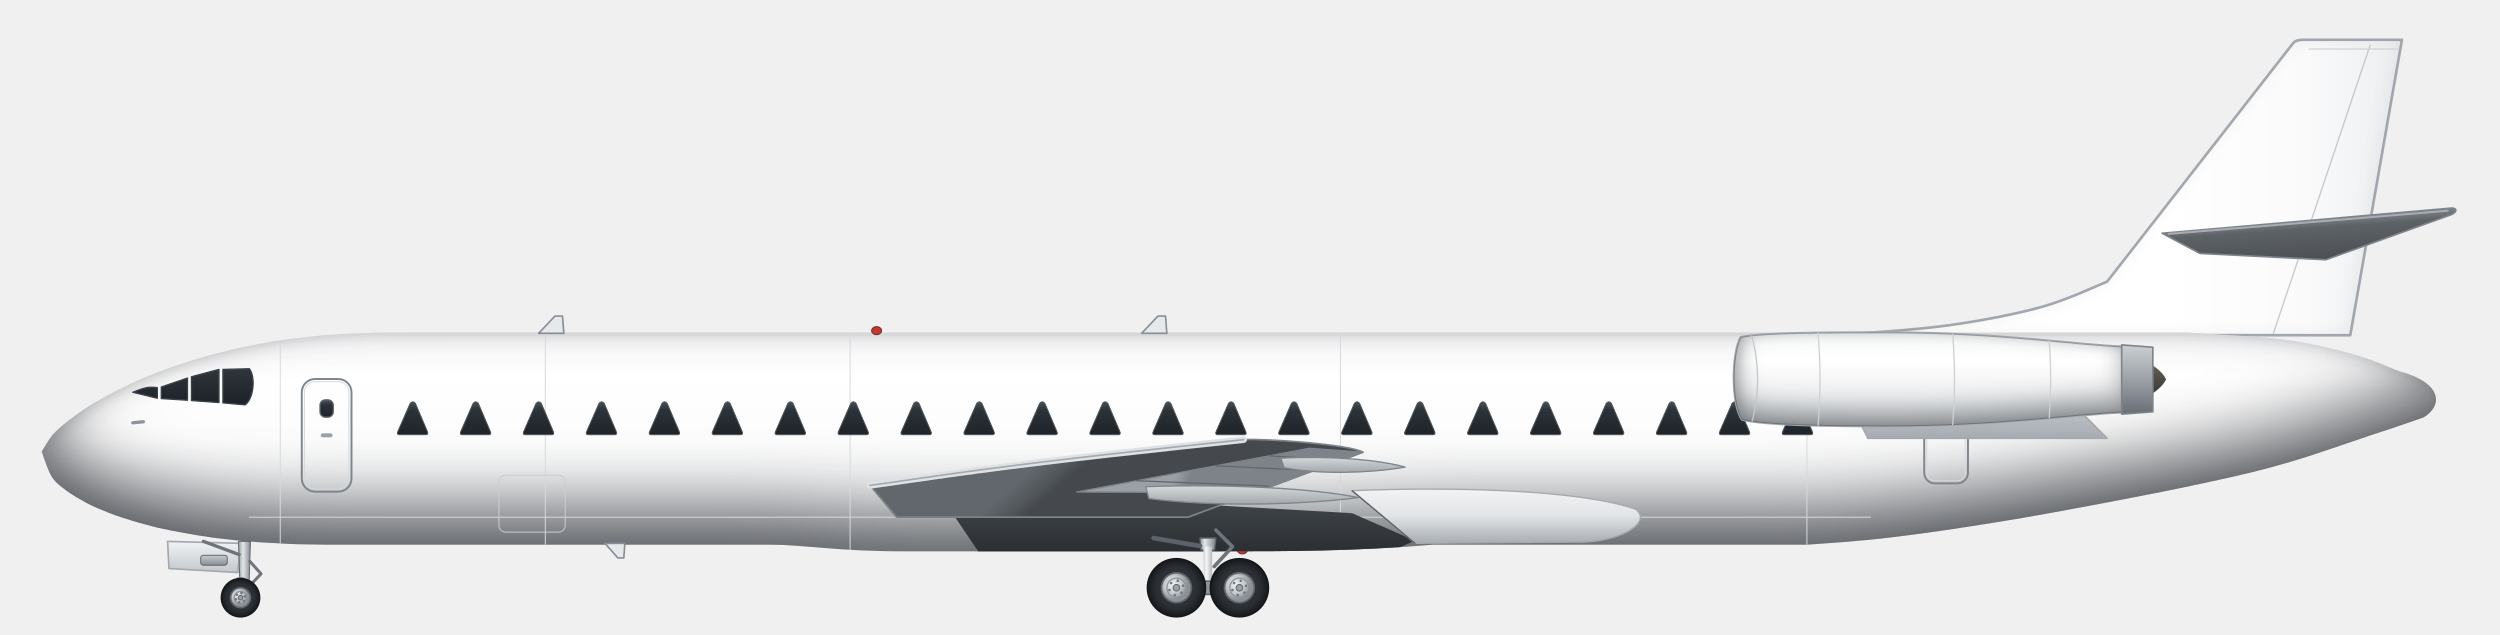
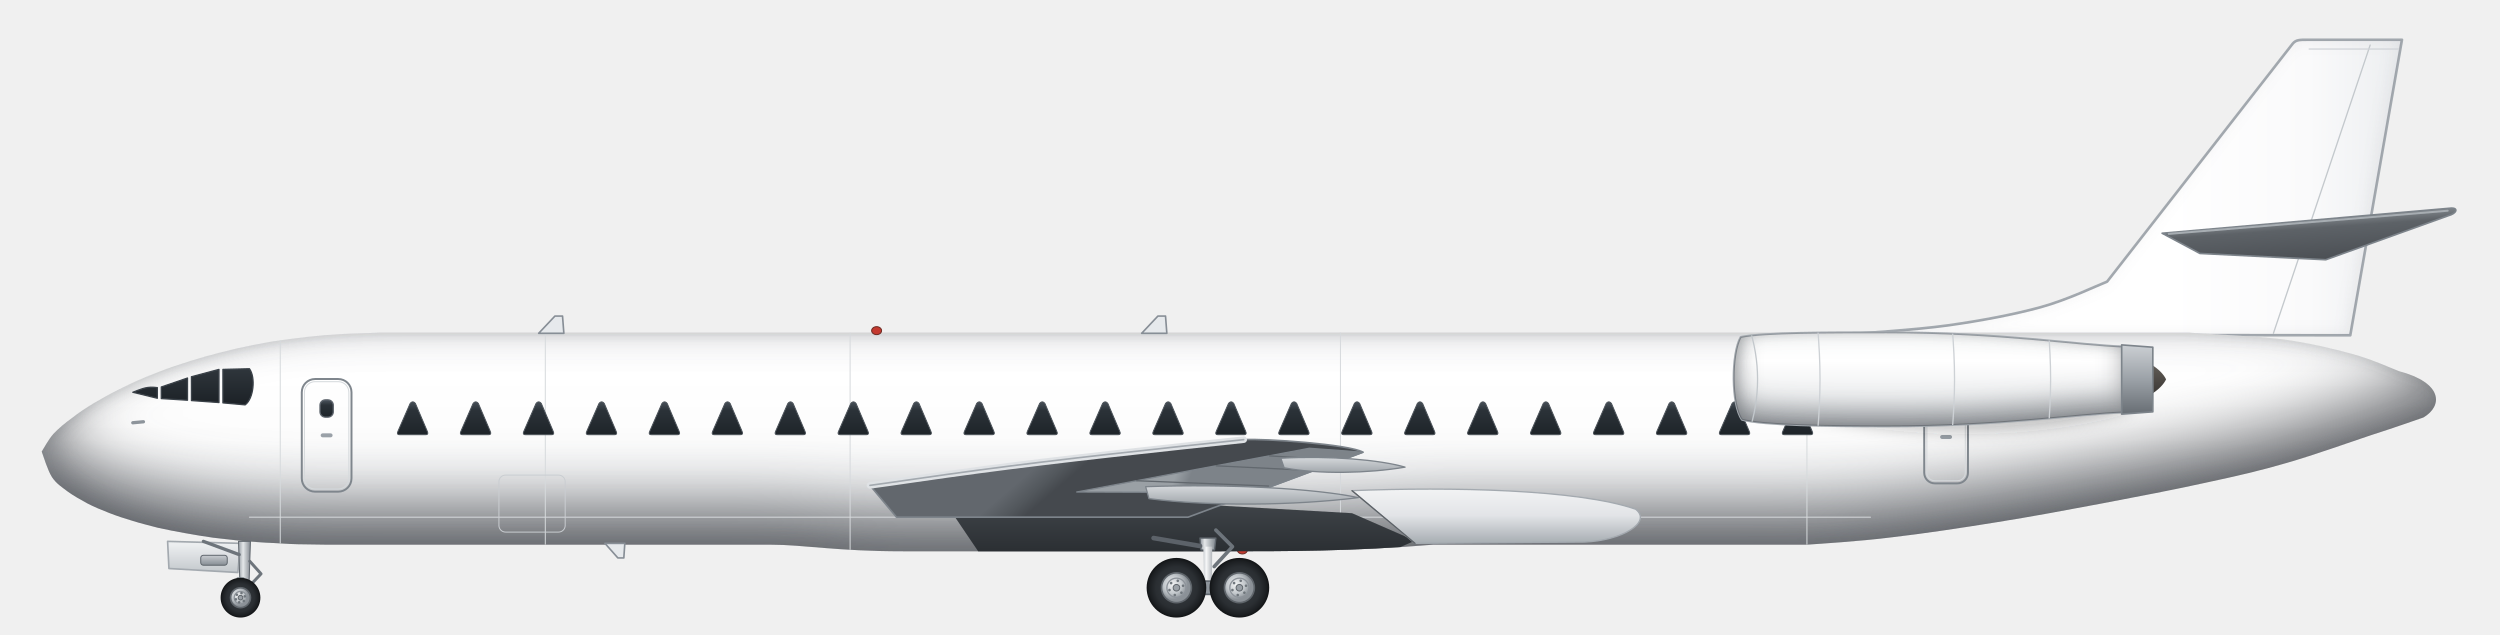
<svg xmlns="http://www.w3.org/2000/svg" viewBox="-12 -186.4 753.4 191.4" width="753" height="191" role="img" aria-label="Sud Aviation Caravelle 12">
  <defs>
    <linearGradient id="CARAVELLE12-g0" gradientUnits="userSpaceOnUse" x1="642.2" y1="-180" x2="712.4" y2="-180">
      <stop offset="0" stop-color="#ffffff" />
      <stop offset="0.6" stop-color="#fafafb" />
      <stop offset="1" stop-color="#eceef0" />
    </linearGradient>
    <filter id="CARAVELLE12-f1" x="-8%" y="-20%" width="115.9%" height="140%" color-interpolation-filters="sRGB">
      <feFlood flood-color="#5b6168" flood-opacity="0.1" result="c" />
      <feComposite in="c" in2="SourceAlpha" operator="out" result="o" />
      <feOffset in="o" dx="-1" dy="0" result="s" />
      <feGaussianBlur in="s" stdDeviation="2.4" result="b" />
      <feComposite in="b" in2="SourceAlpha" operator="in" />
    </filter>
    <linearGradient id="CARAVELLE12-g2" gradientUnits="userSpaceOnUse" x1="0" y1="-86" x2="0" y2="-22">
      <stop offset="0" stop-color="#eceef0" />
      <stop offset="0.0" stop-color="#f8f8f9" />
      <stop offset="0.2" stop-color="#ffffff" />
      <stop offset="0.5" stop-color="#fcfcfc" />
      <stop offset="0.7" stop-color="#f1f2f3" />
      <stop offset="1" stop-color="#e4e6e8" />
    </linearGradient>
    <clipPath id="CARAVELLE12-c3">
      <path d="M0 -50.1C0.6 -51.0 2.0 -53.7 3.5 -55.4C5.1 -57.1 7.0 -58.7 9.1 -60.2C11.1 -61.8 13.4 -63.3 15.7 -64.7C18.1 -66.1 20.6 -67.5 23.2 -68.8C25.8 -70.1 28.5 -71.4 31.4 -72.6C34.2 -73.7 37.1 -74.9 40.1 -75.9C43.1 -76.9 46.2 -77.9 49.4 -78.8C52.6 -79.7 55.9 -80.5 59.2 -81.3C62.5 -82.0 65.9 -82.7 69.4 -83.3C72.9 -83.8 76.4 -84.3 80.0 -84.7C83.6 -85.1 87.3 -85.4 91.0 -85.6C94.7 -85.8 100.5 -85.9 102.4 -86L648 -86C652.7 -85.6 667.9 -85.0 676.2 -84.0C684.4 -82.9 691.4 -81.2 697.3 -79.6C703.2 -78.0 709.1 -75.3 711.4 -74.4C724.8 -70.9 724.8 -63.9 718.9 -60.4C716.3 -59.5 710.1 -57.3 703.2 -55.1C696.3 -52.8 686.0 -49.1 677.7 -46.7C669.5 -44.3 662.9 -42.8 653.6 -40.8C644.2 -38.7 632.1 -36.4 621.6 -34.4C611.0 -32.4 600.8 -30.5 590.2 -28.8C579.7 -27.1 567.8 -25.3 558.2 -24.2C548.6 -23.0 537.0 -22.3 532.8 -22L420 -22C396 -20 376 -20 356 -20L260 -20C240 -20 230 -22 220 -22L89.6 -22C87.9 -22.0 82.9 -22.0 79.6 -22.1C76.4 -22.1 73.2 -22.3 70.0 -22.5C66.9 -22.6 63.8 -22.9 60.7 -23.1C57.7 -23.4 54.7 -23.8 51.8 -24.1C48.9 -24.5 46.0 -25.0 43.2 -25.5C40.5 -26.0 37.7 -26.5 35.1 -27.1C32.5 -27.8 29.9 -28.4 27.4 -29.2C25.0 -29.9 22.6 -30.7 20.3 -31.6C18.0 -32.5 15.8 -33.4 13.7 -34.5C11.7 -35.6 9.7 -36.7 7.9 -38.0C6.2 -39.3 4.4 -40.4 3.1 -42.4C1.8 -44.4 0.5 -48.8 0 -50.1Z" />
    </clipPath>
    <filter id="CARAVELLE12-f4" x="-6%" y="-100%" width="112.0%" height="300%" color-interpolation-filters="sRGB">
      <feFlood flood-color="#2f3338" flood-opacity="0.7" result="c" />
      <feComposite in="c" in2="SourceAlpha" operator="out" result="o" />
      <feOffset in="o" dx="0" dy="-11.1" result="s" />
      <feGaussianBlur in="s" stdDeviation="9.6" result="b" />
      <feComposite in="b" in2="SourceAlpha" operator="in" />
    </filter>
    <filter id="CARAVELLE12-f5" x="-8%" y="-30%" width="115.9%" height="160%" color-interpolation-filters="sRGB">
      <feFlood flood-color="#4c5258" flood-opacity="0.1" result="c" />
      <feComposite in="c" in2="SourceAlpha" operator="out" result="o" />
      <feOffset in="o" dx="0" dy="1" result="s" />
      <feGaussianBlur in="s" stdDeviation="1.4" result="b" />
      <feComposite in="b" in2="SourceAlpha" operator="in" />
    </filter>
    <filter id="CARAVELLE12-f6" x="-8%" y="-30%" width="115.9%" height="160%" color-interpolation-filters="sRGB">
      <feFlood flood-color="#3b4046" flood-opacity="0.2" result="c" />
      <feComposite in="c" in2="SourceAlpha" operator="out" result="o" />
      <feOffset in="o" dx="2.8" dy="-2" result="s" />
      <feGaussianBlur in="s" stdDeviation="3.4" result="b" />
      <feComposite in="b" in2="SourceAlpha" operator="in" />
    </filter>
    <linearGradient id="CARAVELLE12-g7" gradientUnits="userSpaceOnUse" x1="0" y1="-65.7" x2="0" y2="-60.5">
      <stop offset="0" stop-color="#4b545d" />
      <stop offset="0.3" stop-color="#2b3238" />
      <stop offset="1" stop-color="#1e2429" />
    </linearGradient>
    <linearGradient id="CARAVELLE12-g8" gradientUnits="userSpaceOnUse" x1="0" y1="-63.8" x2="0" y2="-58.6">
      <stop offset="0" stop-color="#4b545d" />
      <stop offset="0.3" stop-color="#2b3238" />
      <stop offset="1" stop-color="#1e2429" />
    </linearGradient>
    <linearGradient id="CARAVELLE12-g9" gradientUnits="userSpaceOnUse" x1="0" y1="-65.0" x2="0" y2="-58.2">
      <stop offset="0" stop-color="#4b545d" />
      <stop offset="0.3" stop-color="#2b3238" />
      <stop offset="1" stop-color="#1e2429" />
    </linearGradient>
    <linearGradient id="CARAVELLE12-g10" gradientUnits="userSpaceOnUse" x1="0" y1="-82.2" x2="0" y2="-63.6">
      <stop offset="0" stop-color="#59626b" />
      <stop offset="0.4" stop-color="#2e353b" />
      <stop offset="1" stop-color="#1b2025" />
    </linearGradient>
    <linearGradient id="CARAVELLE12-g11" gradientUnits="userSpaceOnUse" x1="0" y1="-65.6" x2="0" y2="-55.2">
      <stop offset="0" stop-color="#4b545d" />
      <stop offset="0.3" stop-color="#2b3238" />
      <stop offset="1" stop-color="#1e2429" />
    </linearGradient>
    <linearGradient id="CARAVELLE12-g12" gradientUnits="userSpaceOnUse" x1="0" y1="-38.7" x2="0" y2="-20">
      <stop offset="0" stop-color="#454a4f" />
      <stop offset="1" stop-color="#2b2f33" />
    </linearGradient>
    <linearGradient id="CARAVELLE12-g13" gradientUnits="userSpaceOnUse" x1="0" y1="-39.3" x2="0" y2="-22.4">
      <stop offset="0" stop-color="#f3f4f5" />
      <stop offset="0.5" stop-color="#e2e4e7" />
      <stop offset="1" stop-color="#a7adb2" />
    </linearGradient>
    <linearGradient id="CARAVELLE12-g14" gradientUnits="userSpaceOnUse" x1="349.6" y1="-20" x2="354.4" y2="-20">
      <stop offset="0" stop-color="#8e959c" />
      <stop offset="0.3" stop-color="#e4e7e9" />
      <stop offset="1" stop-color="#7d848b" />
    </linearGradient>
    <linearGradient id="CARAVELLE12-g15" gradientUnits="userSpaceOnUse" x1="349.6" y1="-20" x2="354.4" y2="-20">
      <stop offset="0" stop-color="#9aa1a8" />
      <stop offset="0.4" stop-color="#f6f7f8" />
      <stop offset="1" stop-color="#8b9198" />
    </linearGradient>
    <radialGradient id="CARAVELLE12-g16" gradientUnits="userSpaceOnUse" cx="342.5" cy="-9" r="9">
      <stop offset="0" stop-color="#3a3f44" />
      <stop offset="0.7" stop-color="#2a2e32" />
      <stop offset="0.9" stop-color="#1c1f22" />
      <stop offset="1" stop-color="#111315" />
    </radialGradient>
    <radialGradient id="CARAVELLE12-g17" gradientUnits="userSpaceOnUse" cx="341.4" cy="-10.0" r="4.5">
      <stop offset="0" stop-color="#f0f1f2" />
      <stop offset="0.6" stop-color="#c3c8cc" />
      <stop offset="1" stop-color="#8b9197" />
    </radialGradient>
    <radialGradient id="CARAVELLE12-g18" gradientUnits="userSpaceOnUse" cx="361.5" cy="-9" r="9">
      <stop offset="0" stop-color="#3a3f44" />
      <stop offset="0.7" stop-color="#2a2e32" />
      <stop offset="0.9" stop-color="#1c1f22" />
      <stop offset="1" stop-color="#111315" />
    </radialGradient>
    <radialGradient id="CARAVELLE12-g19" gradientUnits="userSpaceOnUse" cx="360.4" cy="-10.0" r="4.5">
      <stop offset="0" stop-color="#f0f1f2" />
      <stop offset="0.6" stop-color="#c3c8cc" />
      <stop offset="1" stop-color="#8b9197" />
    </radialGradient>
    <linearGradient id="CARAVELLE12-g20" gradientUnits="userSpaceOnUse" x1="0" y1="-22" x2="0" y2="-13.6">
      <stop offset="0" stop-color="#eceef0" />
      <stop offset="1" stop-color="#c3c8cc" />
    </linearGradient>
    <linearGradient id="CARAVELLE12-g21" gradientUnits="userSpaceOnUse" x1="59.2" y1="-20" x2="63.2" y2="-20">
      <stop offset="0" stop-color="#8e959c" />
      <stop offset="0.4" stop-color="#e4e7e9" />
      <stop offset="1" stop-color="#7d848b" />
    </linearGradient>
    <linearGradient id="CARAVELLE12-g22" gradientUnits="userSpaceOnUse" x1="0" y1="-18.8" x2="0" y2="-15.8">
      <stop offset="0" stop-color="#c9cdd1" />
      <stop offset="1" stop-color="#868d94" />
    </linearGradient>
    <radialGradient id="CARAVELLE12-g23" gradientUnits="userSpaceOnUse" cx="60" cy="-6" r="6">
      <stop offset="0" stop-color="#3a3f44" />
      <stop offset="0.7" stop-color="#2a2e32" />
      <stop offset="0.9" stop-color="#1c1f22" />
      <stop offset="1" stop-color="#111315" />
    </radialGradient>
    <radialGradient id="CARAVELLE12-g24" gradientUnits="userSpaceOnUse" cx="59.2" cy="-6.7" r="3">
      <stop offset="0" stop-color="#f0f1f2" />
      <stop offset="0.6" stop-color="#c3c8cc" />
      <stop offset="1" stop-color="#8b9197" />
    </radialGradient>
    <linearGradient id="CARAVELLE12-g25" gradientUnits="userSpaceOnUse" x1="300.7" y1="-46.1" x2="306.7" y2="-39.1">
      <stop offset="0" stop-color="#62676d" />
      <stop offset="0.6" stop-color="#52575c" />
      <stop offset="1" stop-color="#45494e" />
    </linearGradient>
    <linearGradient id="CARAVELLE12-g26" gradientUnits="userSpaceOnUse" x1="342.5" y1="-43.6" x2="346.5" y2="-42.0">
      <stop offset="0" stop-color="#9aa0a5" />
      <stop offset="1" stop-color="#7d8389" />
    </linearGradient>
    <linearGradient id="CARAVELLE12-g27" gradientUnits="userSpaceOnUse" x1="0" y1="-40.1" x2="0" y2="-33.5">
      <stop offset="0" stop-color="#d9dcdf" />
      <stop offset="1" stop-color="#9ba1a6" />
    </linearGradient>
    <linearGradient id="CARAVELLE12-g28" gradientUnits="userSpaceOnUse" x1="0" y1="-48.7" x2="0" y2="-43.2">
      <stop offset="0" stop-color="#d9dcdf" />
      <stop offset="1" stop-color="#9ba1a6" />
    </linearGradient>
    <linearGradient id="CARAVELLE12-g29" gradientUnits="userSpaceOnUse" x1="689.4" y1="-122" x2="690.4" y2="-108.0">
      <stop offset="0" stop-color="#8b9196" />
      <stop offset="0.3" stop-color="#5d6267" />
      <stop offset="1" stop-color="#4b4f54" />
    </linearGradient>
-     <linearGradient id="CARAVELLE12-g30" gradientUnits="userSpaceOnUse" x1="0" y1="-71.9" x2="0" y2="-54.1">
-       <stop offset="0" stop-color="#d9dcdf" />
-       <stop offset="1" stop-color="#a5abb1" />
-     </linearGradient>
+     <filter id="CARAVELLE12-f30" x="-30%" y="-60%" width="160%" height="220%">
+       <feGaussianBlur stdDeviation="2.4" />
+     </filter>
    <linearGradient id="CARAVELLE12-g31" gradientUnits="userSpaceOnUse" x1="0" y1="-79.3" x2="0" y2="-64.4">
      <stop offset="0" stop-color="#6d6862" />
      <stop offset="1" stop-color="#2f2c29" />
    </linearGradient>
    <linearGradient id="CARAVELLE12-g32" gradientUnits="userSpaceOnUse" x1="0" y1="-86.1" x2="0" y2="-57.7">
      <stop offset="0" stop-color="#e4e6e8" />
      <stop offset="0.0" stop-color="#f7f8f8" />
      <stop offset="0.3" stop-color="#ffffff" />
      <stop offset="0.6" stop-color="#f1f2f3" />
      <stop offset="1" stop-color="#dcdfe2" />
    </linearGradient>
    <filter id="CARAVELLE12-f33" x="-30%" y="-60%" width="160%" height="220.0%" color-interpolation-filters="sRGB">
      <feFlood flood-color="#30353a" flood-opacity="0.5" result="c" />
      <feComposite in="c" in2="SourceAlpha" operator="out" result="o" />
      <feOffset in="o" dx="0" dy="-4.0" result="s" />
      <feGaussianBlur in="s" stdDeviation="4.0" result="b" />
      <feComposite in="b" in2="SourceAlpha" operator="in" />
    </filter>
    <filter id="CARAVELLE12-f34" x="-30%" y="-30%" width="160%" height="160%" color-interpolation-filters="sRGB">
      <feFlood flood-color="#41474d" flood-opacity="0.2" result="c" />
      <feComposite in="c" in2="SourceAlpha" operator="out" result="o" />
      <feOffset in="o" dx="1.6" dy="0" result="s" />
      <feGaussianBlur in="s" stdDeviation="1.6" result="b" />
      <feComposite in="b" in2="SourceAlpha" operator="in" />
    </filter>
    <clipPath id="CARAVELLE12-c35">
      <path d="M512.8 -84.7C519.7 -86.1 539.4 -86.1 556.8 -86.1C591.6 -86.1 614.8 -82.2 628.8 -81.8L628.8 -61.9C614.8 -61.5 591.6 -57.7 556.8 -57.7C539.4 -57.7 519.7 -58 513.2 -59.7C509.9 -64.1 509.9 -79.7 512.8 -84.7Z" />
    </clipPath>
    <linearGradient id="CARAVELLE12-g36" gradientUnits="userSpaceOnUse" x1="0" y1="-81.8" x2="0" y2="-61.9">
      <stop offset="0" stop-color="#c9cdd1" />
      <stop offset="0.5" stop-color="#9ba1a7" />
      <stop offset="1" stop-color="#6a7076" />
    </linearGradient>
  </defs>
  <path d="M543.4 -85.4C548.7 -85.8 565.4 -86.8 575.4 -88.2C585.4 -89.6 595.4 -91.5 603.4 -93.7C611.4 -95.9 620.1 -100.1 623.4 -101.4L679.4 -173.2C680.4 -174.4 681.4 -174.4 684.0 -174.4L712.4 -174.4L696.8 -85.2Z" fill="url(#CARAVELLE12-g0)" stroke="#a3a9af" stroke-width="0.8" stroke-linejoin="round" stroke-linecap="round" />
  <path d="M543.4 -85.4C548.7 -85.8 565.4 -86.8 575.4 -88.2C585.4 -89.6 595.4 -91.5 603.4 -93.7C611.4 -95.9 620.1 -100.1 623.4 -101.4L679.4 -173.2C680.4 -174.4 681.4 -174.4 684.0 -174.4L712.4 -174.4L696.8 -85.2Z" fill="#000" filter="url(#CARAVELLE12-f1)" />
  <path d="M702.8 -172.8L673.6 -85.8" fill="none" stroke="#c3c8cc" stroke-width="0.4" stroke-linejoin="round" stroke-linecap="round" />
  <path d="M684.4 -171.6L711.4 -171.6" fill="none" stroke="#d0d4d8" stroke-width="0.4" stroke-linejoin="round" stroke-linecap="round" />
  <path d="M0 -50.1C0.6 -51.0 2.0 -53.7 3.5 -55.4C5.1 -57.1 7.0 -58.7 9.1 -60.2C11.1 -61.8 13.4 -63.3 15.7 -64.7C18.1 -66.1 20.6 -67.5 23.2 -68.8C25.8 -70.1 28.5 -71.4 31.4 -72.6C34.2 -73.7 37.1 -74.9 40.1 -75.9C43.1 -76.9 46.2 -77.9 49.4 -78.8C52.6 -79.7 55.9 -80.5 59.2 -81.3C62.5 -82.0 65.9 -82.7 69.4 -83.3C72.9 -83.8 76.4 -84.3 80.0 -84.7C83.6 -85.1 87.3 -85.4 91.0 -85.6C94.7 -85.8 100.5 -85.9 102.4 -86L648 -86C652.7 -85.6 667.9 -85.0 676.2 -84.0C684.4 -82.9 691.4 -81.2 697.3 -79.6C703.2 -78.0 709.1 -75.3 711.4 -74.4C724.8 -70.9 724.8 -63.9 718.9 -60.4C716.3 -59.5 710.1 -57.3 703.2 -55.1C696.3 -52.8 686.0 -49.1 677.7 -46.7C669.5 -44.3 662.9 -42.8 653.6 -40.8C644.2 -38.7 632.1 -36.4 621.6 -34.4C611.0 -32.4 600.8 -30.5 590.2 -28.8C579.7 -27.1 567.8 -25.3 558.2 -24.2C548.6 -23.0 537.0 -22.3 532.8 -22L420 -22C396 -20 376 -20 356 -20L260 -20C240 -20 230 -22 220 -22L89.6 -22C87.9 -22.0 82.9 -22.0 79.6 -22.1C76.4 -22.1 73.2 -22.3 70.0 -22.5C66.9 -22.6 63.8 -22.9 60.7 -23.1C57.7 -23.4 54.7 -23.8 51.8 -24.1C48.9 -24.5 46.0 -25.0 43.2 -25.5C40.5 -26.0 37.7 -26.5 35.1 -27.1C32.5 -27.8 29.9 -28.4 27.4 -29.2C25.0 -29.9 22.6 -30.7 20.3 -31.6C18.0 -32.5 15.8 -33.4 13.7 -34.5C11.7 -35.6 9.7 -36.7 7.9 -38.0C6.2 -39.3 4.4 -40.4 3.1 -42.4C1.8 -44.4 0.5 -48.8 0 -50.1Z" fill="url(#CARAVELLE12-g2)" />
  <path d="M0 -50.1C0.6 -51.0 2.0 -53.7 3.5 -55.4C5.1 -57.1 7.0 -58.7 9.1 -60.2C11.1 -61.8 13.4 -63.3 15.7 -64.7C18.1 -66.1 20.6 -67.5 23.2 -68.8C25.8 -70.1 28.5 -71.4 31.4 -72.6C34.2 -73.7 37.1 -74.9 40.1 -75.9C43.1 -76.9 46.2 -77.9 49.4 -78.8C52.6 -79.7 55.9 -80.5 59.2 -81.3C62.5 -82.0 65.9 -82.7 69.4 -83.3C72.9 -83.8 76.4 -84.3 80.0 -84.7C83.6 -85.1 87.3 -85.4 91.0 -85.6C94.7 -85.8 100.5 -85.9 102.4 -86L648 -86C652.7 -85.6 667.9 -85.0 676.2 -84.0C684.4 -82.9 691.4 -81.2 697.3 -79.6C703.2 -78.0 709.1 -75.3 711.4 -74.4C724.8 -70.9 724.8 -63.9 718.9 -60.4C716.3 -59.5 710.1 -57.3 703.2 -55.1C696.3 -52.8 686.0 -49.1 677.7 -46.7C669.5 -44.3 662.9 -42.8 653.6 -40.8C644.2 -38.7 632.1 -36.4 621.6 -34.4C611.0 -32.4 600.8 -30.5 590.2 -28.8C579.7 -27.1 567.8 -25.3 558.2 -24.2C548.6 -23.0 537.0 -22.3 532.8 -22L420 -22C396 -20 376 -20 356 -20L260 -20C240 -20 230 -22 220 -22L89.6 -22C87.9 -22.0 82.9 -22.0 79.6 -22.1C76.4 -22.1 73.2 -22.3 70.0 -22.5C66.9 -22.6 63.8 -22.9 60.7 -23.1C57.7 -23.4 54.7 -23.8 51.8 -24.1C48.9 -24.5 46.0 -25.0 43.2 -25.5C40.5 -26.0 37.7 -26.5 35.1 -27.1C32.5 -27.8 29.9 -28.4 27.4 -29.2C25.0 -29.9 22.6 -30.7 20.3 -31.6C18.0 -32.5 15.8 -33.4 13.7 -34.5C11.7 -35.6 9.7 -36.7 7.9 -38.0C6.2 -39.3 4.4 -40.4 3.1 -42.4C1.8 -44.4 0.5 -48.8 0 -50.1Z" fill="#000" filter="url(#CARAVELLE12-f4)" />
  <path d="M0 -50.1C0.6 -51.0 2.0 -53.7 3.5 -55.4C5.1 -57.1 7.0 -58.7 9.1 -60.2C11.1 -61.8 13.4 -63.3 15.7 -64.7C18.1 -66.1 20.6 -67.5 23.2 -68.8C25.8 -70.1 28.5 -71.4 31.4 -72.6C34.2 -73.7 37.1 -74.9 40.1 -75.9C43.1 -76.9 46.2 -77.9 49.4 -78.8C52.6 -79.7 55.9 -80.5 59.2 -81.3C62.5 -82.0 65.9 -82.7 69.4 -83.3C72.9 -83.8 76.4 -84.3 80.0 -84.7C83.6 -85.1 87.3 -85.4 91.0 -85.6C94.7 -85.8 100.5 -85.9 102.4 -86L648 -86C652.7 -85.6 667.9 -85.0 676.2 -84.0C684.4 -82.9 691.4 -81.2 697.3 -79.6C703.2 -78.0 709.1 -75.3 711.4 -74.4C724.8 -70.9 724.8 -63.9 718.9 -60.4C716.3 -59.5 710.1 -57.3 703.2 -55.1C696.3 -52.8 686.0 -49.1 677.7 -46.7C669.5 -44.3 662.9 -42.8 653.6 -40.8C644.2 -38.7 632.1 -36.4 621.6 -34.4C611.0 -32.4 600.8 -30.5 590.2 -28.8C579.7 -27.1 567.8 -25.3 558.2 -24.2C548.6 -23.0 537.0 -22.3 532.8 -22L420 -22C396 -20 376 -20 356 -20L260 -20C240 -20 230 -22 220 -22L89.6 -22C87.9 -22.0 82.9 -22.0 79.6 -22.1C76.4 -22.1 73.2 -22.3 70.0 -22.5C66.9 -22.6 63.8 -22.9 60.7 -23.1C57.7 -23.4 54.7 -23.8 51.8 -24.1C48.9 -24.5 46.0 -25.0 43.2 -25.5C40.5 -26.0 37.7 -26.5 35.1 -27.1C32.5 -27.8 29.9 -28.4 27.4 -29.2C25.0 -29.9 22.6 -30.7 20.3 -31.6C18.0 -32.5 15.8 -33.4 13.7 -34.5C11.7 -35.6 9.7 -36.7 7.9 -38.0C6.2 -39.3 4.4 -40.4 3.1 -42.4C1.8 -44.4 0.5 -48.8 0 -50.1Z" fill="#000" filter="url(#CARAVELLE12-f5)" />
  <path d="M0 -50.1C0.6 -51.0 2.0 -53.7 3.5 -55.4C5.1 -57.1 7.0 -58.7 9.1 -60.2C11.1 -61.8 13.4 -63.3 15.7 -64.7C18.1 -66.1 20.6 -67.5 23.2 -68.8C25.8 -70.1 28.5 -71.4 31.4 -72.6C34.2 -73.7 37.1 -74.9 40.1 -75.9C43.1 -76.9 46.2 -77.9 49.4 -78.8C52.6 -79.7 55.9 -80.5 59.2 -81.3C62.5 -82.0 65.9 -82.7 69.4 -83.3C72.9 -83.8 76.4 -84.3 80.0 -84.7C83.6 -85.1 87.3 -85.4 91.0 -85.6C94.7 -85.8 100.5 -85.9 102.4 -86L648 -86C652.7 -85.6 667.9 -85.0 676.2 -84.0C684.4 -82.9 691.4 -81.2 697.3 -79.6C703.2 -78.0 709.1 -75.3 711.4 -74.4C724.8 -70.9 724.8 -63.9 718.9 -60.4C716.3 -59.5 710.1 -57.3 703.2 -55.1C696.3 -52.8 686.0 -49.1 677.7 -46.7C669.5 -44.3 662.9 -42.8 653.6 -40.8C644.2 -38.7 632.1 -36.4 621.6 -34.4C611.0 -32.4 600.8 -30.5 590.2 -28.8C579.7 -27.1 567.8 -25.3 558.2 -24.2C548.6 -23.0 537.0 -22.3 532.8 -22L420 -22C396 -20 376 -20 356 -20L260 -20C240 -20 230 -22 220 -22L89.6 -22C87.9 -22.0 82.9 -22.0 79.6 -22.1C76.4 -22.1 73.2 -22.3 70.0 -22.5C66.9 -22.6 63.8 -22.9 60.7 -23.1C57.7 -23.4 54.7 -23.8 51.8 -24.1C48.9 -24.5 46.0 -25.0 43.2 -25.5C40.5 -26.0 37.7 -26.5 35.1 -27.1C32.5 -27.8 29.9 -28.4 27.4 -29.2C25.0 -29.9 22.6 -30.7 20.3 -31.6C18.0 -32.5 15.8 -33.4 13.7 -34.5C11.7 -35.6 9.7 -36.7 7.9 -38.0C6.2 -39.3 4.4 -40.4 3.1 -42.4C1.8 -44.4 0.5 -48.8 0 -50.1Z" fill="#000" filter="url(#CARAVELLE12-f6)" />
  <g clip-path="url(#CARAVELLE12-c3)" fill="none" stroke="#d6d9dc" stroke-width="0.3" stroke-linejoin="round" stroke-linecap="round">
    <path d="M72 -92L72 -2" />
    <path d="M152 -92L152 -2" />
    <path d="M244 -92L244 -2" />
    <path d="M392 -92L392 -2" />
    <path d="M532.8 -92L532.8 -2" />
    <path d="M62.7 -30.3L552 -30.3" />
  </g>
  <g clip-path="url(#CARAVELLE12-c3)">
    <rect x="78.5" y="-72" width="15" height="34" rx="4" fill="none" stroke="#7f868d" stroke-width="0.6" stroke-linejoin="round" stroke-linecap="round" />
    <rect x="79.3" y="-71.2" width="13.4" height="32.4" rx="3.2" fill="none" stroke="#d5d9dc" stroke-width="0.3" stroke-linejoin="round" stroke-linecap="round" />
    <rect x="84" y="-65.7" width="4" height="5.2" rx="1.6" fill="url(#CARAVELLE12-g7)" stroke="#5c636b" stroke-width="0.4" stroke-linejoin="round" stroke-linecap="round" />
    <rect x="84.2" y="-55.6" width="3.6" height="1.2" rx="0.6" fill="#9aa1a8" />
  </g>
  <g clip-path="url(#CARAVELLE12-c3)">
    <rect x="568.2" y="-68.5" width="13.2" height="28" rx="3.2" fill="none" stroke="#7f868d" stroke-width="0.6" stroke-linejoin="round" stroke-linecap="round" />
    <rect x="569" y="-67.7" width="11.6" height="26.4" rx="2.4" fill="none" stroke="#d5d9dc" stroke-width="0.3" stroke-linejoin="round" stroke-linecap="round" />
    <rect x="572.8" y="-63.8" width="4" height="5.2" rx="1.6" fill="url(#CARAVELLE12-g8)" stroke="#5c636b" stroke-width="0.4" stroke-linejoin="round" stroke-linecap="round" />
    <rect x="573" y="-55.1" width="3.6" height="1.2" rx="0.6" fill="#9aa1a8" />
  </g>
  <g clip-path="url(#CARAVELLE12-c3)">
    <rect x="138" y="-43.0" width="20" height="17.2" rx="2" fill="none" stroke="#c9cdd1" stroke-width="0.3" stroke-linejoin="round" stroke-linecap="round" />
  </g>
  <g clip-path="url(#CARAVELLE12-c3)">
    <g fill="url(#CARAVELLE12-g9)" stroke="#4a5158" stroke-width="0.3" stroke-linejoin="round" stroke-linecap="round" />
    <g fill="#ffffff" opacity="0.1" />
  </g>
  <g fill="url(#CARAVELLE12-g10)" stroke="#3a4148" stroke-width="0.4" stroke-linejoin="round" stroke-linecap="round">
    <path d="M27.5 -68.0C29.4 -68.7 31.3 -69.7 33.9 -69.5L34.9 -69.4L34.9 -66.2Z" />
    <path d="M36.1 -66.1L36.1 -69.6L44.0 -72.3L44.0 -65.6Z" />
    <path d="M45.2 -65.5L45.2 -72.7L53.5 -74.9L53.5 -64.9Z" />
    <path d="M54.7 -64.8L54.7 -74.9L62.7 -75.1C64.6 -72.5 64 -66.1 61.4 -64.2Z" />
  </g>
  <path d="M30.7 -59.1L27.5 -58.8" fill="none" stroke="#8d949b" stroke-width="1" stroke-linejoin="round" stroke-linecap="round" />
  <path d="M150 -85.8L157.6 -85.8L157.2 -91L154.9 -91Z" fill="#e6e9ec" stroke="#878e96" stroke-width="0.5" stroke-linejoin="round" stroke-linecap="round" />
  <path d="M332 -85.8L339.6 -85.8L339.2 -91L336.9 -91Z" fill="#e6e9ec" stroke="#878e96" stroke-width="0.5" stroke-linejoin="round" stroke-linecap="round" />
  <path d="M170 -22.4L176 -22.4L175.7 -18L173.9 -18Z" fill="#e6e9ec" stroke="#878e96" stroke-width="0.5" stroke-linejoin="round" stroke-linecap="round" />
  <ellipse cx="252" cy="-86.6" rx="1.5" ry="1.2" fill="#c4392f" stroke="#6b2a22" stroke-width="0.3" stroke-linejoin="round" stroke-linecap="round" />
  <ellipse cx="362.4" cy="-20.4" rx="1.5" ry="1.2" fill="#c4392f" stroke="#6b2a22" stroke-width="0.3" stroke-linejoin="round" stroke-linecap="round" />
  <g clip-path="url(#CARAVELLE12-c3)" fill="url(#CARAVELLE12-g11)" stroke="#4a5158" stroke-width="0.3" stroke-linejoin="round" stroke-linecap="round">
    <path d="M108.0 -55.2L115.9 -55.2Q116.9 -55.2 116.3 -56.4L112.8 -64.6Q112 -65.6 111.2 -64.6L107.6 -56.4Q107.0 -55.2 108.0 -55.2Z" />
    <path d="M127.0 -55.2L134.9 -55.2Q135.9 -55.2 135.3 -56.4L131.8 -64.6Q131 -65.6 130.2 -64.6L126.6 -56.4Q126.0 -55.2 127.0 -55.2Z" />
    <path d="M146.0 -55.2L153.9 -55.2Q154.9 -55.2 154.3 -56.4L150.8 -64.6Q150 -65.6 149.2 -64.6L145.6 -56.4Q145.0 -55.2 146.0 -55.2Z" />
    <path d="M165.0 -55.2L172.9 -55.2Q173.9 -55.2 173.3 -56.4L169.8 -64.6Q169 -65.6 168.2 -64.6L164.6 -56.4Q164.0 -55.2 165.0 -55.2Z" />
    <path d="M184.0 -55.2L191.9 -55.2Q192.9 -55.2 192.3 -56.4L188.8 -64.6Q188 -65.6 187.2 -64.6L183.6 -56.4Q183.0 -55.2 184.0 -55.2Z" />
    <path d="M203.0 -55.2L210.9 -55.2Q211.9 -55.2 211.3 -56.4L207.8 -64.6Q207 -65.6 206.2 -64.6L202.6 -56.4Q202.0 -55.2 203.0 -55.2Z" />
    <path d="M222.0 -55.2L229.9 -55.2Q230.9 -55.2 230.3 -56.4L226.8 -64.6Q226 -65.6 225.2 -64.6L221.6 -56.4Q221.0 -55.2 222.0 -55.2Z" />
    <path d="M241.0 -55.2L248.9 -55.2Q249.9 -55.2 249.3 -56.4L245.8 -64.6Q245 -65.6 244.2 -64.6L240.6 -56.4Q240.0 -55.2 241.0 -55.2Z" />
    <path d="M260.0 -55.2L267.9 -55.2Q268.9 -55.2 268.3 -56.4L264.8 -64.6Q264 -65.6 263.2 -64.6L259.6 -56.4Q259.0 -55.2 260.0 -55.2Z" />
    <path d="M279.0 -55.2L286.9 -55.2Q287.9 -55.2 287.3 -56.4L283.8 -64.6Q283 -65.6 282.2 -64.6L278.6 -56.4Q278.0 -55.2 279.0 -55.2Z" />
    <path d="M298.0 -55.2L305.9 -55.2Q306.9 -55.2 306.3 -56.4L302.8 -64.6Q302 -65.6 301.2 -64.6L297.6 -56.4Q297.0 -55.2 298.0 -55.2Z" />
    <path d="M317.0 -55.2L324.9 -55.2Q325.9 -55.2 325.3 -56.4L321.8 -64.6Q321 -65.6 320.2 -64.6L316.6 -56.4Q316.0 -55.2 317.0 -55.2Z" />
    <path d="M336.0 -55.2L343.9 -55.2Q344.9 -55.2 344.3 -56.4L340.8 -64.6Q340 -65.6 339.2 -64.6L335.6 -56.4Q335.0 -55.2 336.0 -55.2Z" />
    <path d="M355.0 -55.2L362.9 -55.2Q363.9 -55.2 363.3 -56.4L359.8 -64.6Q359 -65.6 358.2 -64.6L354.6 -56.4Q354.0 -55.2 355.0 -55.2Z" />
    <path d="M374.0 -55.2L381.9 -55.2Q382.9 -55.2 382.3 -56.4L378.8 -64.6Q378 -65.6 377.2 -64.6L373.6 -56.4Q373.0 -55.2 374.0 -55.2Z" />
    <path d="M393.0 -55.2L400.9 -55.2Q401.9 -55.2 401.3 -56.4L397.8 -64.6Q397 -65.6 396.2 -64.6L392.6 -56.4Q392.0 -55.2 393.0 -55.2Z" />
    <path d="M412.0 -55.2L419.9 -55.2Q420.9 -55.2 420.3 -56.4L416.8 -64.6Q416 -65.6 415.2 -64.6L411.6 -56.4Q411.0 -55.2 412.0 -55.2Z" />
    <path d="M431.0 -55.2L438.9 -55.2Q439.9 -55.2 439.3 -56.4L435.8 -64.6Q435 -65.6 434.2 -64.6L430.6 -56.4Q430.0 -55.2 431.0 -55.2Z" />
    <path d="M450.0 -55.2L457.9 -55.2Q458.9 -55.2 458.3 -56.4L454.8 -64.6Q454 -65.6 453.2 -64.6L449.6 -56.4Q449.0 -55.2 450.0 -55.2Z" />
    <path d="M469.0 -55.2L476.9 -55.2Q477.9 -55.2 477.3 -56.4L473.8 -64.6Q473 -65.6 472.2 -64.6L468.6 -56.4Q468.0 -55.2 469.0 -55.2Z" />
    <path d="M488.0 -55.2L495.9 -55.2Q496.9 -55.2 496.3 -56.4L492.8 -64.6Q492 -65.6 491.2 -64.6L487.6 -56.4Q487.0 -55.2 488.0 -55.2Z" />
    <path d="M507.0 -55.2L514.9 -55.2Q515.9 -55.2 515.3 -56.4L511.8 -64.6Q511 -65.6 510.2 -64.6L506.6 -56.4Q506.0 -55.2 507.0 -55.2Z" />
    <path d="M526.0 -55.2L533.9 -55.2Q534.9 -55.2 534.3 -56.4L530.8 -64.6Q530 -65.6 529.2 -64.6L525.6 -56.4Q525.0 -55.2 526.0 -55.2Z" />
  </g>
  <g clip-path="url(#CARAVELLE12-c3)">
    <path d="M270 -38.7L395.5 -31.5L414.5 -23.2L402.5 -18L284 -18Z" fill="url(#CARAVELLE12-g12)" />
  </g>
  <path d="M395.5 -38.3C425.4 -39.5 463.9 -38.7 481.1 -32.7C486.2 -28.7 476.8 -23.2 465.6 -22.8L414.5 -22.4Z" fill="url(#CARAVELLE12-g13)" stroke="#a3a9af" stroke-width="0.4" stroke-linejoin="round" stroke-linecap="round" />
  <path d="M395.5 -38.3L414.5 -22.4" fill="none" stroke="#5c6166" stroke-width="0.4" stroke-linejoin="round" stroke-linecap="round" />
  <g>
    <path d="M349.6 -24L354.4 -24L354.0 -20.4L349.9 -20.4Z" fill="url(#CARAVELLE12-g14)" stroke="#5f666d" stroke-width="0.4" stroke-linejoin="round" stroke-linecap="round" />
    <path d="M350.6 -21.4L353.3 -21.4L353.2 -11.4L350.8 -11.4Z" fill="url(#CARAVELLE12-g15)" />
    <path d="M354.4 -26.4L359.4 -21.4L353.9 -15.4" fill="none" stroke="#6d747b" stroke-width="1.1" stroke-linejoin="round" stroke-linecap="round" />
    <path d="M349.6 -21.6L335.6 -24" fill="none" stroke="#5c6269" stroke-width="1.4" stroke-linejoin="round" stroke-linecap="round" />
    <rect x="340.1" y="-11" width="23.8" height="4" rx="1.6" fill="#8d949b" stroke="#5f666d" stroke-width="0.5" stroke-linejoin="round" stroke-linecap="round" />
    <circle cx="342.5" cy="-9" r="9" fill="url(#CARAVELLE12-g16)" />
    <circle cx="342.5" cy="-9" r="4.5" fill="url(#CARAVELLE12-g17)" stroke="#5f656b" stroke-width="0.5" stroke-linejoin="round" stroke-linecap="round" />
    <circle cx="342.5" cy="-9" r="2.9" fill="none" stroke="#8d939a" stroke-width="0.4" stroke-linejoin="round" stroke-linecap="round" />
    <circle cx="344.5" cy="-9.6" r="0.4" fill="#6f767c" />
    <circle cx="342.9" cy="-11.1" r="0.4" fill="#6f767c" />
    <circle cx="340.9" cy="-10.4" r="0.4" fill="#6f767c" />
    <circle cx="340.4" cy="-8.3" r="0.4" fill="#6f767c" />
    <circle cx="342.0" cy="-6.8" r="0.4" fill="#6f767c" />
    <circle cx="344.0" cy="-7.5" r="0.4" fill="#6f767c" />
    <circle cx="342.5" cy="-9" r="1.0" fill="#9aa0a6" stroke="#5f656b" stroke-width="0.3" stroke-linejoin="round" stroke-linecap="round" />
    <circle cx="361.5" cy="-9" r="9" fill="url(#CARAVELLE12-g18)" />
    <circle cx="361.5" cy="-9" r="4.5" fill="url(#CARAVELLE12-g19)" stroke="#5f656b" stroke-width="0.5" stroke-linejoin="round" stroke-linecap="round" />
    <circle cx="361.5" cy="-9" r="2.9" fill="none" stroke="#8d939a" stroke-width="0.4" stroke-linejoin="round" stroke-linecap="round" />
    <circle cx="363.5" cy="-9.6" r="0.4" fill="#6f767c" />
    <circle cx="361.9" cy="-11.1" r="0.4" fill="#6f767c" />
    <circle cx="359.9" cy="-10.4" r="0.4" fill="#6f767c" />
    <circle cx="359.4" cy="-8.3" r="0.4" fill="#6f767c" />
    <circle cx="361.0" cy="-6.8" r="0.4" fill="#6f767c" />
    <circle cx="363.0" cy="-7.5" r="0.4" fill="#6f767c" />
    <circle cx="361.5" cy="-9" r="1.0" fill="#9aa0a6" stroke="#5f656b" stroke-width="0.3" stroke-linejoin="round" stroke-linecap="round" />
  </g>
  <g>
    <path d="M38 -23L60 -22.4L59.2 -13.6L38.4 -14.8Z" fill="url(#CARAVELLE12-g20)" stroke="#a3a9af" stroke-width="0.5" stroke-linejoin="round" stroke-linecap="round" />
    <path d="M59.4 -23L63 -23L62.6 -11L59.8 -11Z" fill="url(#CARAVELLE12-g21)" stroke="#5f666d" stroke-width="0.3" stroke-linejoin="round" stroke-linecap="round" />
    <path d="M59 -12L61 -12L60.8 -6L59.2 -6Z" fill="#e7e9eb" stroke="#7d848b" stroke-width="0.3" stroke-linejoin="round" stroke-linecap="round" />
    <path d="M62.8 -17L66.2 -13.2L62.4 -9.2" fill="none" stroke="#6d747b" stroke-width="0.9" stroke-linejoin="round" stroke-linecap="round" />
    <path d="M59.6 -19L48.8 -23" fill="none" stroke="#6d747b" stroke-width="1" stroke-linejoin="round" stroke-linecap="round" />
    <rect x="48" y="-18.8" width="8" height="3" rx="0.8" fill="url(#CARAVELLE12-g22)" stroke="#5f666d" stroke-width="0.3" stroke-linejoin="round" stroke-linecap="round" />
    <circle cx="60" cy="-6" r="6" fill="url(#CARAVELLE12-g23)" />
    <circle cx="60" cy="-6" r="3" fill="url(#CARAVELLE12-g24)" stroke="#5f656b" stroke-width="0.5" stroke-linejoin="round" stroke-linecap="round" />
    <circle cx="60" cy="-6" r="1.9" fill="none" stroke="#8d939a" stroke-width="0.4" stroke-linejoin="round" stroke-linecap="round" />
    <circle cx="61.3" cy="-6.4" r="0.4" fill="#6f767c" />
    <circle cx="60.3" cy="-7.4" r="0.4" fill="#6f767c" />
    <circle cx="58.9" cy="-6.9" r="0.4" fill="#6f767c" />
    <circle cx="58.6" cy="-5.5" r="0.4" fill="#6f767c" />
    <circle cx="59.6" cy="-4.6" r="0.4" fill="#6f767c" />
    <circle cx="61.0" cy="-5.0" r="0.4" fill="#6f767c" />
    <circle cx="60" cy="-6" r="0.7" fill="#9aa0a6" stroke="#5f656b" stroke-width="0.3" stroke-linejoin="round" stroke-linecap="round" />
  </g>
  <path d="M250 -39.9C255.4 -40.6 270.6 -42.9 282.7 -44.5C294.7 -46.1 308.8 -47.8 322.2 -49.3C335.5 -50.8 356.0 -53 362.8 -53.7C368.8 -54.1 394.8 -52.3 398.8 -49.9C395.8 -48.8 386.7 -45.4 380.8 -43.2C374.9 -41.0 369.2 -38.9 363.4 -36.7C357.6 -34.6 348.9 -31.4 346 -30.3L258 -30.3Z" fill="url(#CARAVELLE12-g25)" stroke="#7d848b" stroke-width="0.5" stroke-linejoin="round" stroke-linecap="round" />
  <path d="M312.4 -37.9C318.6 -39.1 337.8 -42.7 349.5 -44.9C361.2 -47.1 377.1 -50.0 382.6 -51.1L398.8 -49.9C395.8 -48.8 386.3 -45.2 380.8 -43.2C375.4 -41.2 368.5 -38.6 366.0 -37.7Z" fill="url(#CARAVELLE12-g26)" stroke="#7d848b" stroke-width="0.4" stroke-linejoin="round" stroke-linecap="round" />
  <path d="M330.5 -41.3L370.3 -39.7" fill="none" stroke="#62686e" stroke-width="0.4" stroke-linejoin="round" stroke-linecap="round" />
  <path d="M354.5 -45.8L383.0 -44.4" fill="none" stroke="#62686e" stroke-width="0.4" stroke-linejoin="round" stroke-linecap="round" />
  <path d="M370.6 -48.8L391.4 -47.5" fill="none" stroke="#62686e" stroke-width="0.4" stroke-linejoin="round" stroke-linecap="round" />
  <path d="M250 -39.9C255.4 -40.6 270.6 -42.9 282.7 -44.5C294.7 -46.1 308.8 -47.8 322.2 -49.3C335.5 -50.8 356.0 -53 362.8 -53.7" fill="none" stroke="#dfe2e5" stroke-width="2" stroke-linejoin="round" stroke-linecap="round" />
  <path d="M250 -39.9C255.4 -40.6 270.6 -42.9 282.7 -44.5C294.7 -46.1 308.8 -47.8 322.2 -49.3C335.5 -50.8 356.0 -53 362.8 -53.7" fill="none" stroke="#a3a9af" stroke-width="0.5" stroke-linejoin="round" stroke-linecap="round" />
  <path d="M333.2 -39.5C358.9 -40.4 384.6 -38.9 397.4 -36.2C378.2 -33.8 352.5 -33.5 334.2 -35.9Z" fill="url(#CARAVELLE12-g27)" stroke="#7d848b" stroke-width="0.4" stroke-linejoin="round" stroke-linecap="round" />
  <path d="M374.0 -48.1C389.0 -48.9 404.0 -47.6 411.5 -45.4C400.3 -43.5 385.3 -43.2 375.0 -45.2Z" fill="url(#CARAVELLE12-g28)" stroke="#7d848b" stroke-width="0.4" stroke-linejoin="round" stroke-linecap="round" />
  <path d="M640.0 -116L727.4 -123.6C729.4 -123.6 729.0 -122.0 726.4 -121.3L689.4 -108.0L651.4 -109.9Z" fill="url(#CARAVELLE12-g29)" stroke="#7d848b" stroke-width="0.5" stroke-linejoin="round" stroke-linecap="round" />
  <path d="M642.0 -115.8L726.2 -122.8" fill="none" stroke="#a7adb2" stroke-width="0.6" stroke-linejoin="round" stroke-linecap="round" />
-   <path d="M545.2 -66.2L611.4 -66.2L623.4 -54.1L551.2 -54.1Z" fill="url(#CARAVELLE12-g30)" stroke="#a3a9af" stroke-width="0.5" stroke-linejoin="round" stroke-linecap="round" />
+   <g clip-path="url(#CARAVELLE12-c3)">
+     <path d="M530.2 -62.8C559.2 -54.3 605.6 -54.3 631.1 -63.4L623 -71.9L536 -71.9Z" fill="#2c3035" fill-opacity="0.3" filter="url(#CARAVELLE12-f30)" />
+   </g>
  <path d="M627.8 -79.3C634.8 -78.6 639.8 -74.9 641.2 -71.9C639.8 -68.9 634.8 -65.2 627.8 -64.4Z" fill="url(#CARAVELLE12-g31)" />
  <path d="M512.8 -84.7C519.7 -86.1 539.4 -86.1 556.8 -86.1C591.6 -86.1 614.8 -82.2 628.8 -81.8L628.8 -61.9C614.8 -61.5 591.6 -57.7 556.8 -57.7C539.4 -57.7 519.7 -58 513.2 -59.7C509.9 -64.1 509.9 -79.7 512.8 -84.7Z" fill="url(#CARAVELLE12-g32)" stroke="#a3a9af" stroke-width="0.6" stroke-linejoin="round" stroke-linecap="round" />
  <path d="M512.8 -84.7C519.7 -86.1 539.4 -86.1 556.8 -86.1C591.6 -86.1 614.8 -82.2 628.8 -81.8L628.8 -61.9C614.8 -61.5 591.6 -57.7 556.8 -57.7C539.4 -57.7 519.7 -58 513.2 -59.7C509.9 -64.1 509.9 -79.7 512.8 -84.7Z" fill="#000" filter="url(#CARAVELLE12-f33)" />
  <path d="M512.8 -84.7C519.7 -86.1 539.4 -86.1 556.8 -86.1C591.6 -86.1 614.8 -82.2 628.8 -81.8L628.8 -61.9C614.8 -61.5 591.6 -57.7 556.8 -57.7C539.4 -57.7 519.7 -58 513.2 -59.7C509.9 -64.1 509.9 -79.7 512.8 -84.7Z" fill="#000" filter="url(#CARAVELLE12-f34)" />
  <g clip-path="url(#CARAVELLE12-c35)">
    <path d="M515.2 -88.1C518.8 -77.6 518.8 -66.2 515.2 -55.7" fill="none" stroke="#c3c8cc" stroke-width="0.4" stroke-linejoin="round" stroke-linecap="round" />
    <path d="M536 -88.1C537 -76.1 537 -67.6 536 -55.7" fill="none" stroke="#cdd1d5" stroke-width="0.4" stroke-linejoin="round" stroke-linecap="round" />
    <path d="M576.6 -88.1C577.6 -76.1 577.6 -67.6 576.6 -55.7" fill="none" stroke="#cdd1d5" stroke-width="0.4" stroke-linejoin="round" stroke-linecap="round" />
    <path d="M605.6 -88.1C606.6 -76.1 606.6 -67.6 605.6 -55.7" fill="none" stroke="#cdd1d5" stroke-width="0.4" stroke-linejoin="round" stroke-linecap="round" />
  </g>
  <path d="M627.8 -82.3L637.2 -81.6L637.2 -62.1L627.8 -61.4Z" fill="url(#CARAVELLE12-g36)" stroke="#7d848b" stroke-width="0.5" stroke-linejoin="round" stroke-linecap="round" />
</svg>
